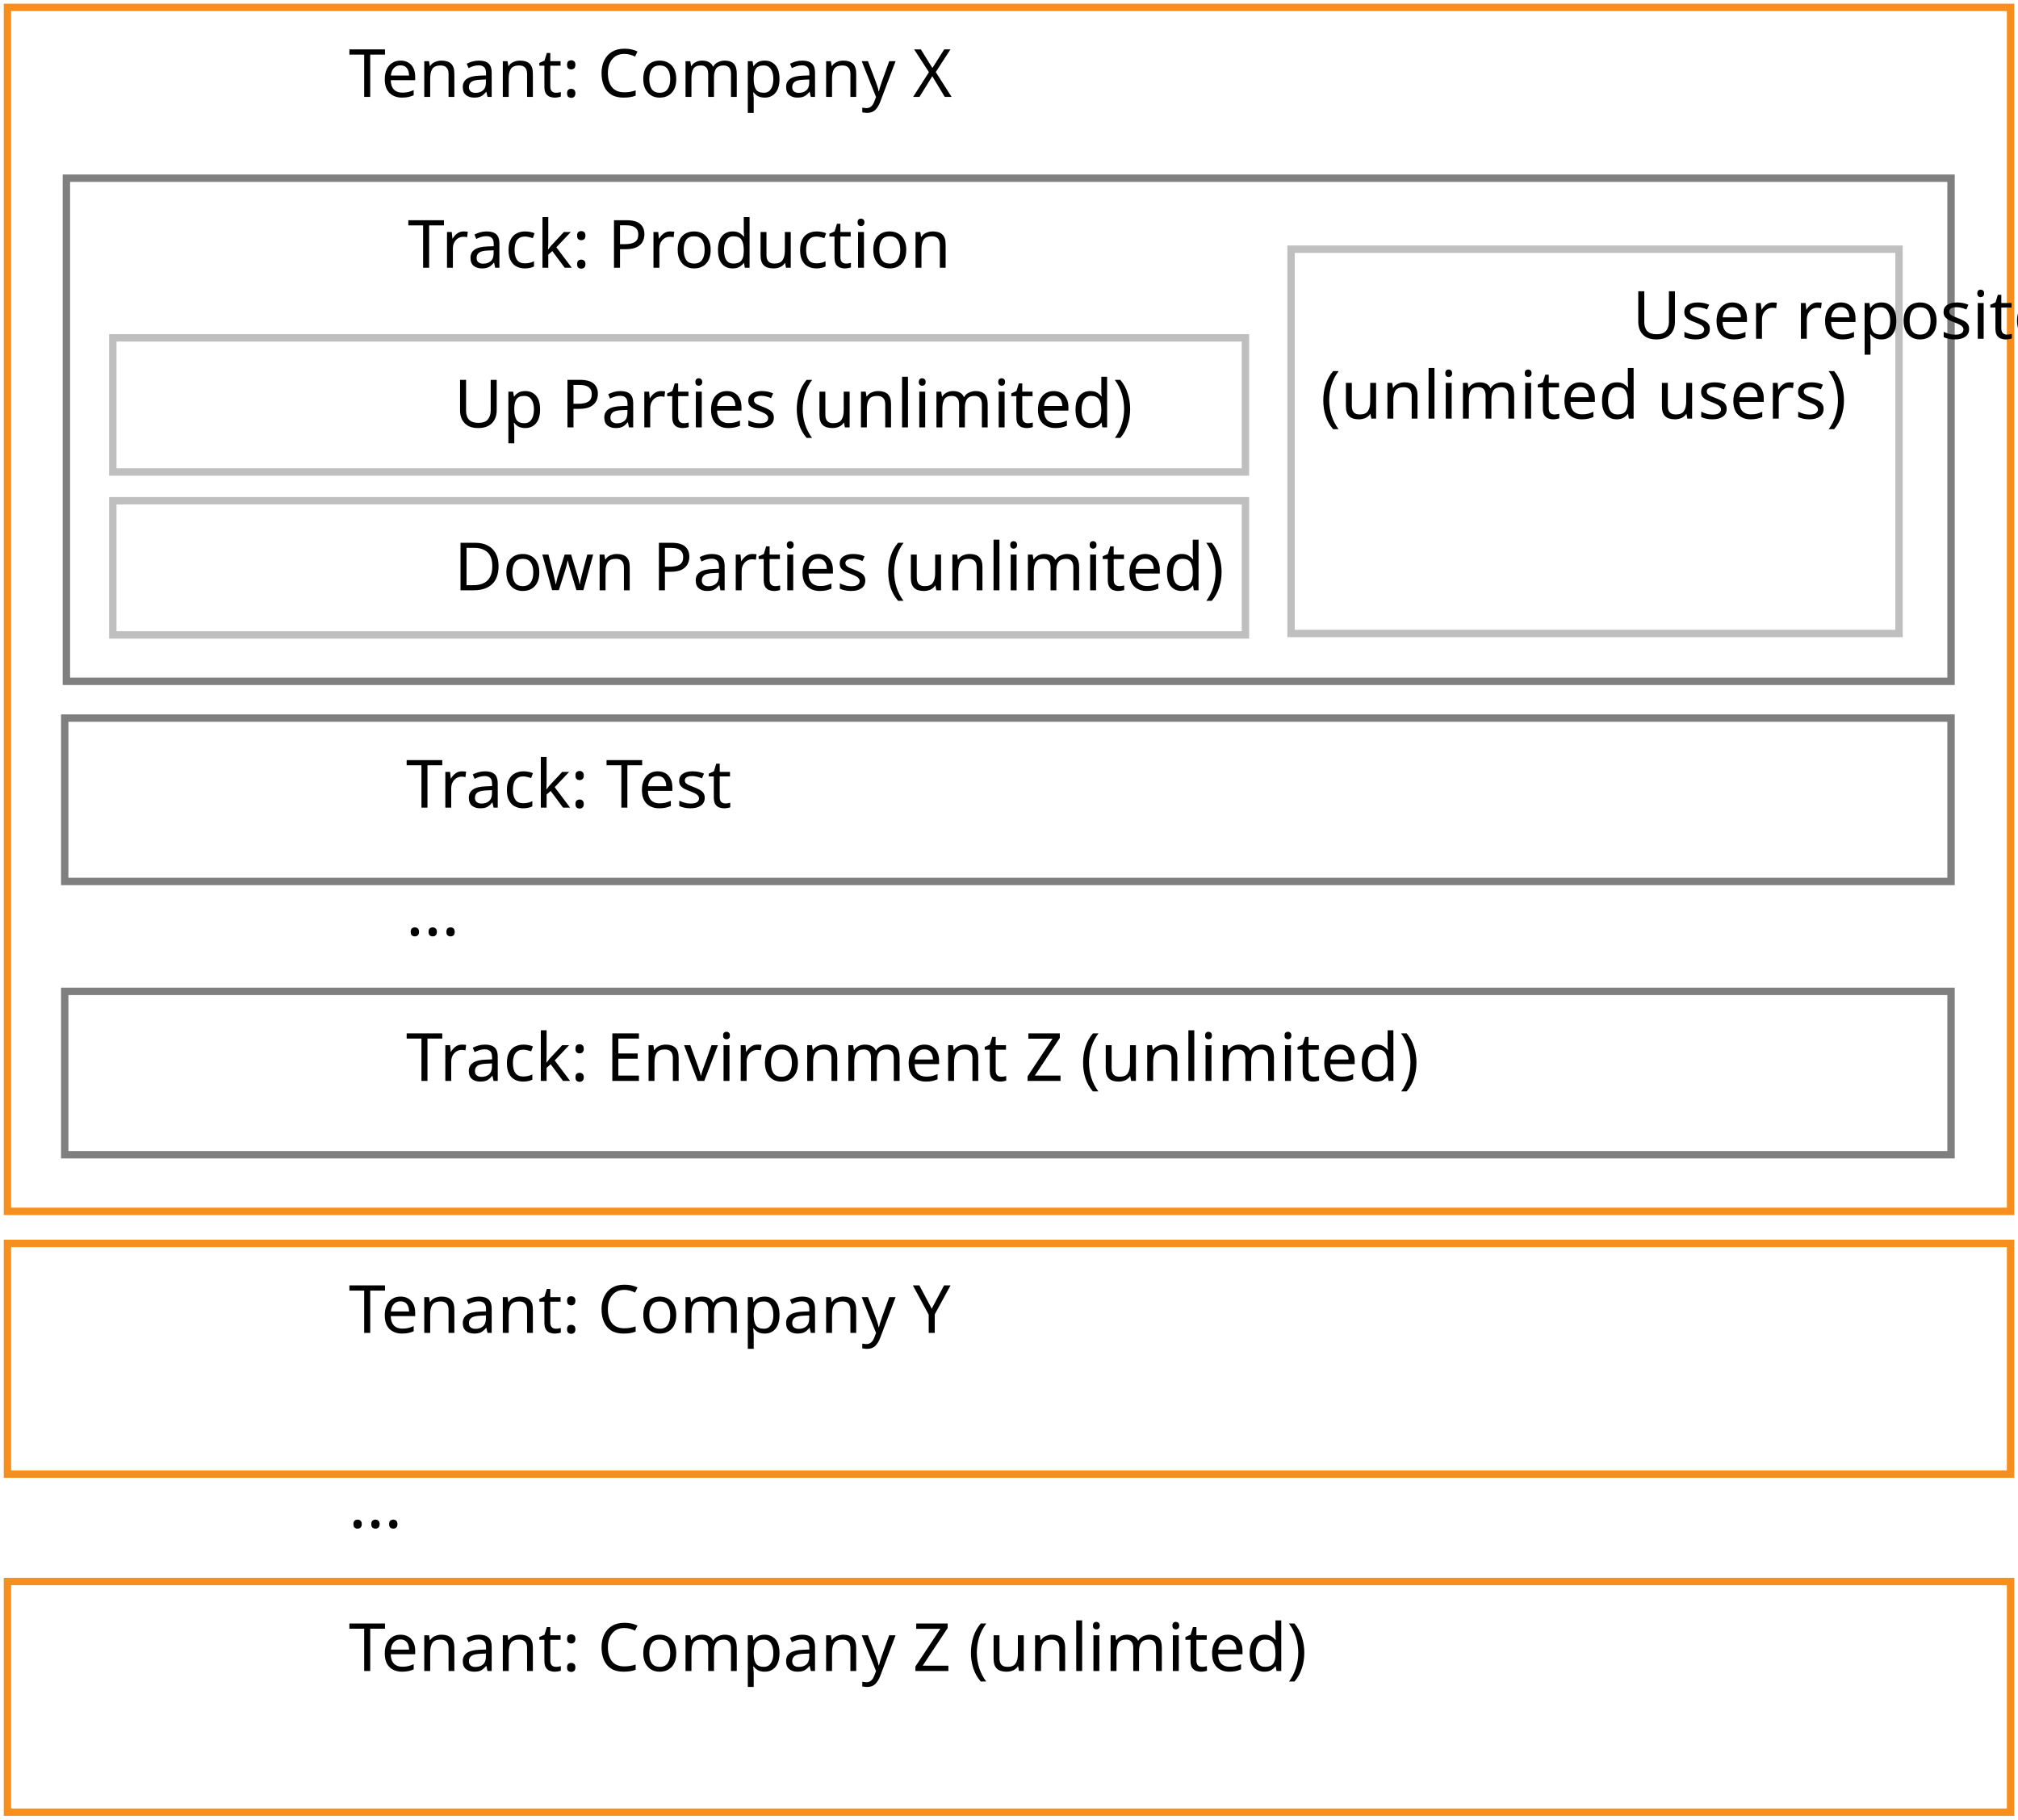
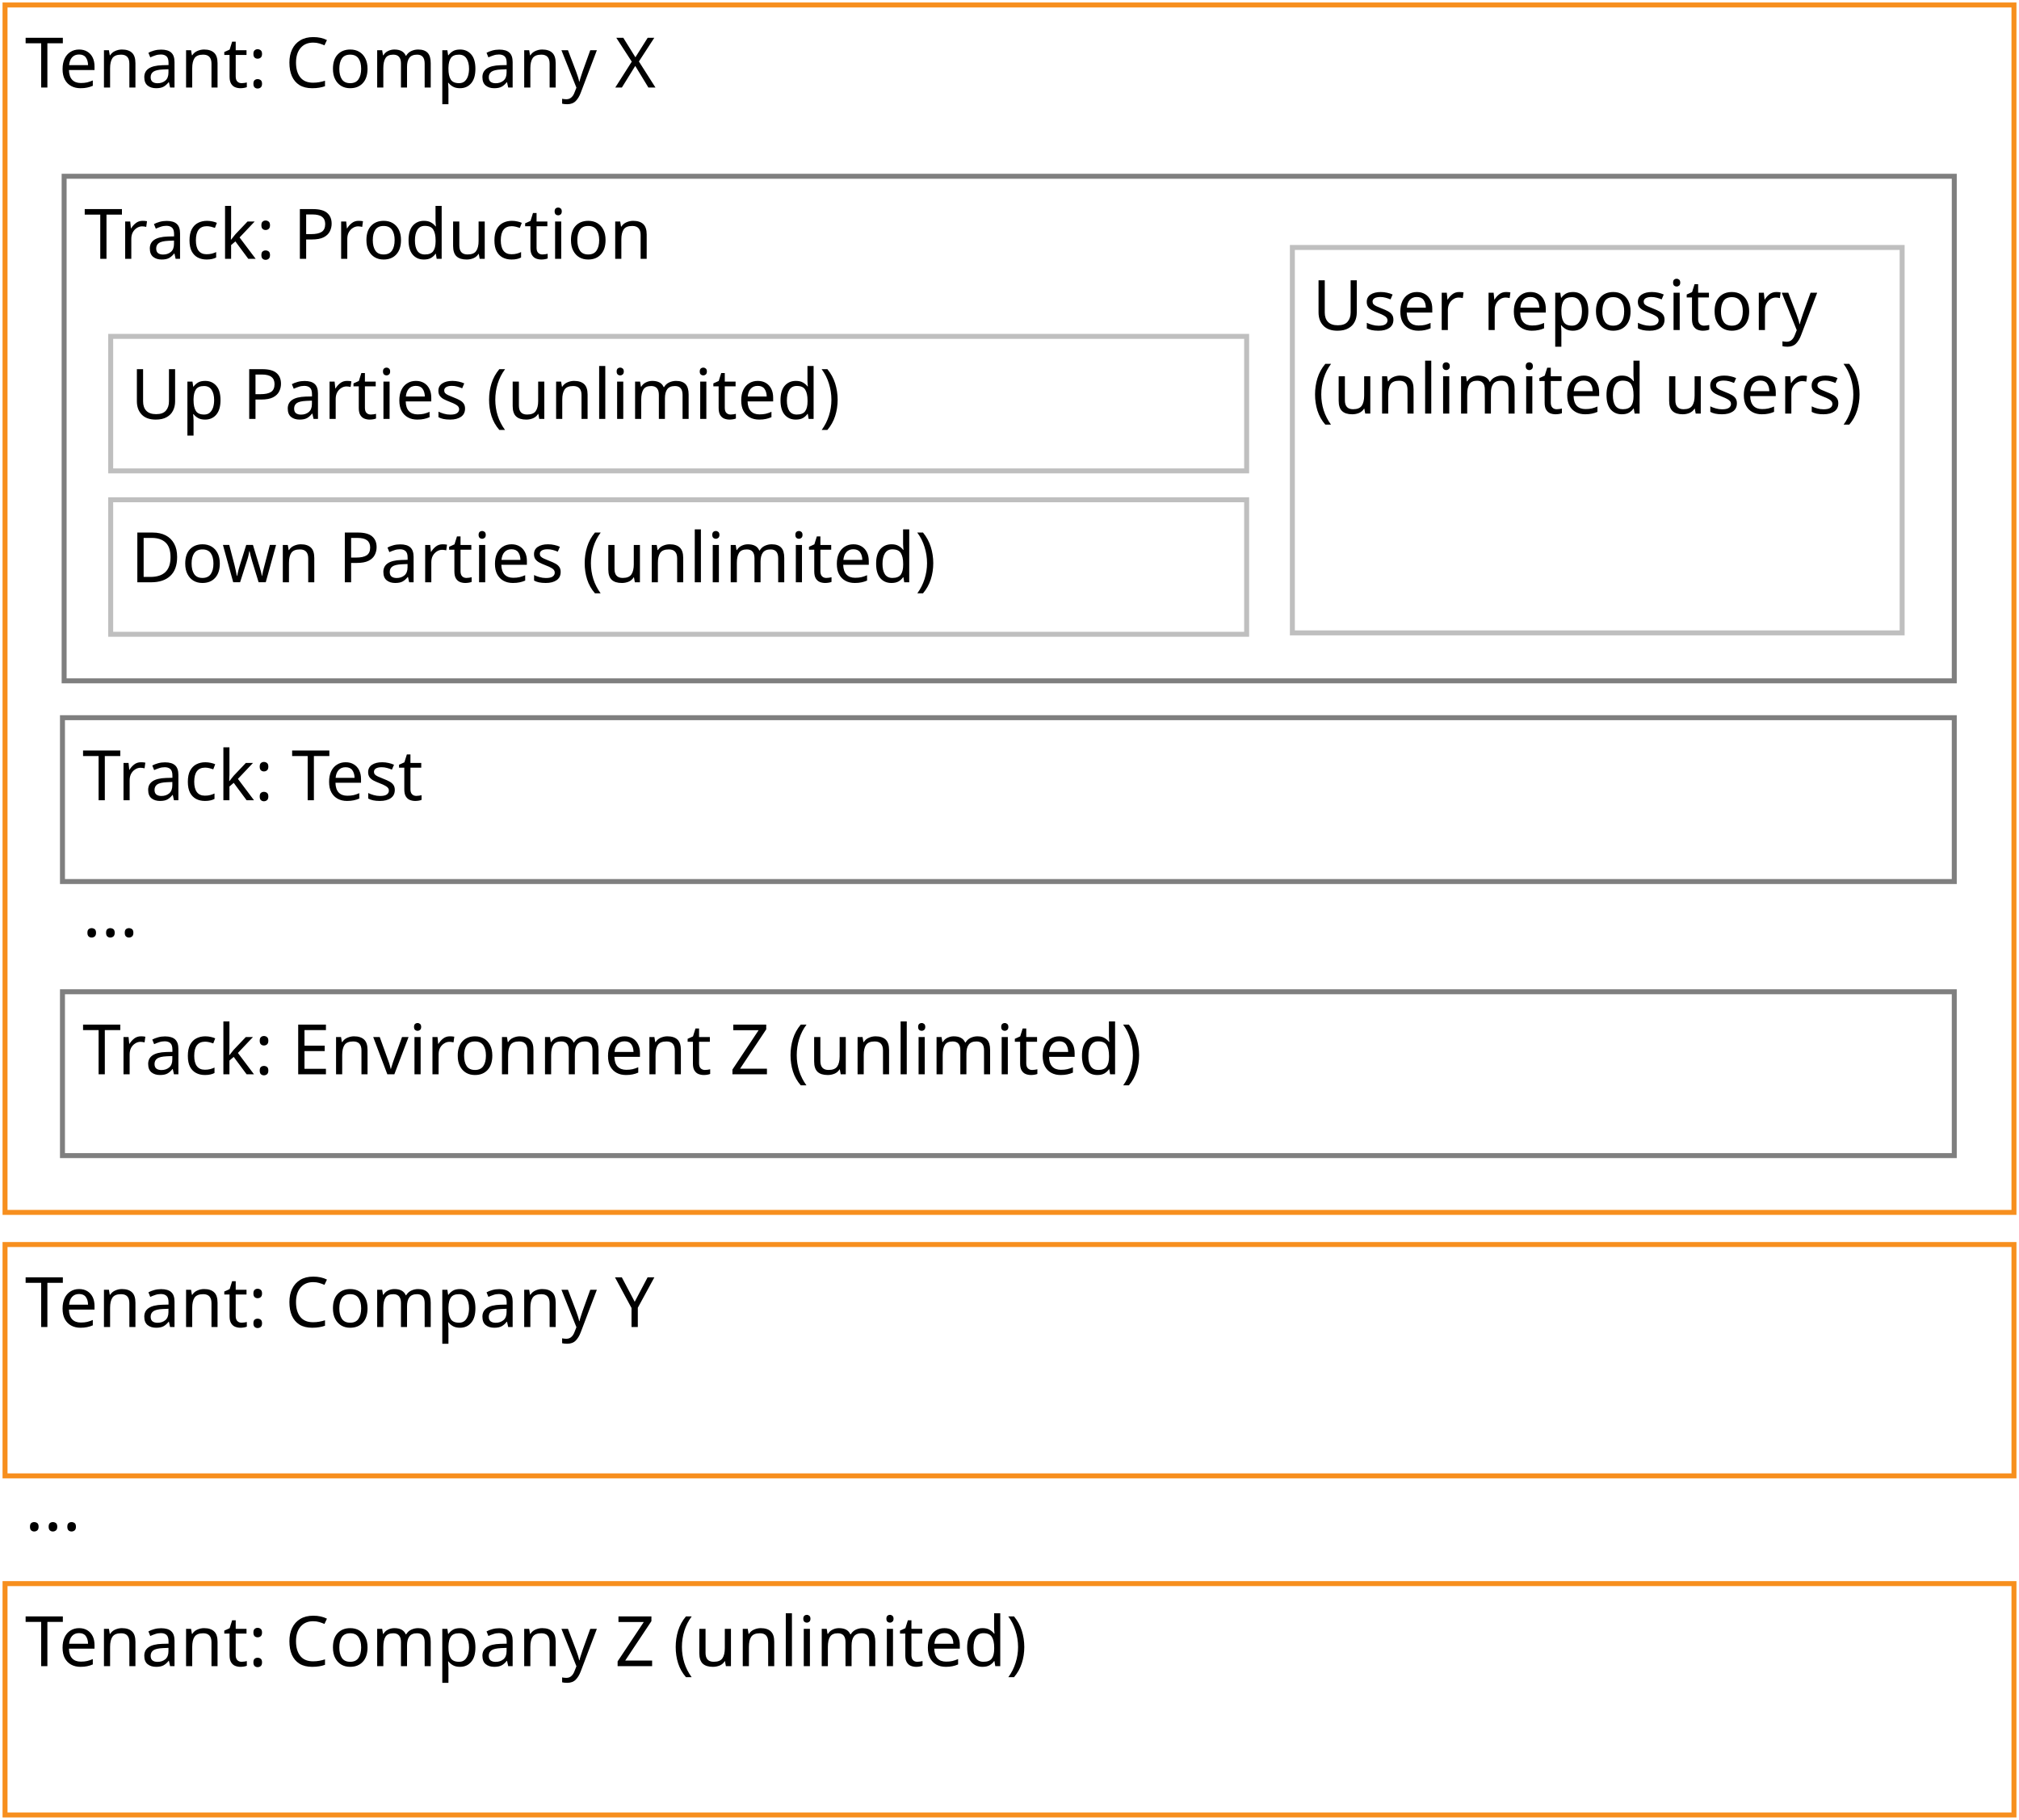
- <svg xmlns="http://www.w3.org/2000/svg" xmlns:ns1="http://schemas.microsoft.com/visio/2003/SVGExtensions/" width="3.788in" height="3.416in" viewBox="0 0 272.709 245.942" xml:space="preserve" color-interpolation-filters="sRGB" class="st7">
-   <ns1:documentProperties ns1:langID="1033" ns1:metric="true" ns1:viewMarkup="false" />
+ <svg xmlns="http://www.w3.org/2000/svg" width="5.638in" height="5.083in" viewBox="0 0 405.937 365.998" xml:space="preserve" color-interpolation-filters="sRGB" class="st7">
  <style type="text/css">
	
		.st1 {fill:none;stroke:#f78f1e;stroke-width:1}
- 		.st2 {fill:#000000;font-family:Calibri;font-size:0.75em}
+ 		.st2 {fill:#000000;font-family:Calibri;font-size:1.167em}
		.st3 {fill:none;stroke:none;stroke-width:0.25}
		.st4 {fill:none;stroke:#7f7f7f;stroke-width:1}
		.st5 {fill:none;stroke:#bfbfbf;stroke-width:1}
		.st6 {font-size:1em}
		.st7 {fill:none;fill-rule:evenodd;font-size:12px;overflow:visible;stroke-linecap:square;stroke-miterlimit:3}
	
	</style>
-   <g ns1:mID="0" ns1:index="1" ns1:groupContext="foregroundPage">
-     <ns1:pageProperties ns1:drawingScale="0.0393701" ns1:pageScale="0.0393701" ns1:drawingUnits="24" ns1:shadowOffsetX="8.50394" ns1:shadowOffsetY="-8.50394" />
-     <g id="shape1-1" ns1:mID="1" ns1:groupContext="shape" transform="translate(1,-82.2102)">
-       <ns1:userDefs>
-         <ns1:ud ns1:nameU="visVersion" ns1:val="VT0(15):26" />
-       </ns1:userDefs>
-       <ns1:textBlock ns1:margins="rect(4,4,4,4)" ns1:tabSpace="42.5197" ns1:verticalAlign="0" />
-       <ns1:textRect cx="135.354" cy="164.576" width="270.71" height="162.732" />
-       <rect x="0" y="83.21" width="270.709" height="162.732" class="st1" />
-       <text x="4" y="95.31" class="st2" ns1:langID="1033">
-         <ns1:paragraph />
-         <ns1:tabList />Tenant: Company X</text>
+   <g>
+     <g id="shape1-1" transform="translate(1,-122.178)">
+       <rect x="0" y="123.178" width="403.937" height="242.82" class="st1" />
+       <text x="4" y="139.78" class="st2">Tenant: Company X</text>
    </g>
-     <g id="shape2-4" ns1:mID="2" ns1:groupContext="shape" transform="translate(1,-46.7018)">
-       <ns1:userDefs>
-         <ns1:ud ns1:nameU="visVersion" ns1:val="VT0(15):26" />
-       </ns1:userDefs>
-       <ns1:textBlock ns1:margins="rect(4,4,4,4)" ns1:tabSpace="42.5197" ns1:verticalAlign="0" />
-       <ns1:textRect cx="135.354" cy="230.353" width="270.71" height="31.179" />
-       <rect x="0" y="214.764" width="270.709" height="31.179" class="st1" />
-       <text x="4" y="226.86" class="st2" ns1:langID="1033">
-         <ns1:paragraph />
-         <ns1:tabList />Tenant: Company Y</text>
+     <g id="shape2-4" transform="translate(1,-69.1938)">
+       <rect x="0" y="319.475" width="403.937" height="46.523" class="st1" />
+       <text x="4" y="336.07" class="st2">Tenant: Company Y</text>
    </g>
-     <g id="shape3-7" ns1:mID="3" ns1:groupContext="shape" transform="translate(1,-1)">
-       <ns1:userDefs>
-         <ns1:ud ns1:nameU="visVersion" ns1:val="VT0(15):26" />
-       </ns1:userDefs>
-       <ns1:textBlock ns1:margins="rect(4,4,4,4)" ns1:tabSpace="42.5197" ns1:verticalAlign="0" />
-       <ns1:textRect cx="135.354" cy="230.353" width="270.71" height="31.179" />
-       <rect x="0" y="214.764" width="270.709" height="31.179" class="st1" />
-       <text x="4" y="226.86" class="st2" ns1:langID="1033">
-         <ns1:paragraph />
-         <ns1:tabList />Tenant: Company Z (unlimited)</text>
+     <g id="shape3-7" transform="translate(1,-1)">
+       <rect x="0" y="319.475" width="403.937" height="46.523" class="st1" />
+       <text x="4" y="336.07" class="st2">Tenant: Company Z (unlimited)</text>
    </g>
-     <g id="shape4-10" ns1:mID="4" ns1:groupContext="shape" transform="translate(1,-33.0876)">
-       <ns1:textBlock ns1:margins="rect(4,4,4,4)" ns1:tabSpace="42.5197" />
-       <ns1:textRect cx="33.358" cy="236.877" width="66.72" height="18.131" />
-       <rect x="0" y="227.811" width="66.717" height="18.131" class="st3" />
-       <text x="4" y="239.58" class="st2" ns1:langID="1033">
-         <ns1:paragraph />
-         <ns1:tabList />...</text>
+     <g id="shape4-10" transform="translate(1,-48.8794)">
+       <rect x="0" y="338.944" width="99.552" height="27.054" class="st3" />
+       <text x="4" y="356.67" class="st2">...</text>
    </g>
-     <g id="shape6-13" ns1:mID="6" ns1:groupContext="shape" transform="translate(8.96396,-153.852)">
-       <ns1:userDefs>
-         <ns1:ud ns1:nameU="visVersion" ns1:val="VT0(15):26" />
-       </ns1:userDefs>
-       <ns1:textBlock ns1:margins="rect(4,4,4,4)" ns1:tabSpace="42.5197" ns1:verticalAlign="0" />
-       <ns1:textRect cx="127.351" cy="211.94" width="254.71" height="68.004" />
-       <rect x="0" y="177.938" width="254.702" height="68.004" class="st4" />
-       <text x="4" y="190.04" class="st2" ns1:langID="1033">
-         <ns1:paragraph />
-         <ns1:tabList />Track: Production</text>
+     <g id="shape6-13" transform="translate(12.8834,-229.078)">
+       <rect x="0" y="264.526" width="380.052" height="101.472" class="st4" />
+       <text x="4" y="281.13" class="st2">Track: Production</text>
    </g>
-     <g id="shape7-16" ns1:mID="7" ns1:groupContext="shape" transform="translate(8.73943,-126.801)">
-       <ns1:userDefs>
-         <ns1:ud ns1:nameU="visVersion" ns1:val="VT0(15):26" />
-       </ns1:userDefs>
-       <ns1:textBlock ns1:margins="rect(4,4,4,4)" ns1:tabSpace="42.5197" ns1:verticalAlign="0" />
-       <ns1:textRect cx="127.463" cy="234.901" width="254.93" height="22.082" />
-       <rect x="0" y="223.86" width="254.926" height="22.082" class="st4" />
-       <text x="4" y="235.96" class="st2" ns1:langID="1033">
-         <ns1:paragraph />
-         <ns1:tabList />Track: Test</text>
+     <g id="shape7-16" transform="translate(12.5484,-188.714)">
+       <rect x="0" y="333.047" width="380.387" height="32.95" class="st4" />
+       <text x="4" y="349.65" class="st2">Track: Test</text>
    </g>
-     <g id="shape8-19" ns1:mID="8" ns1:groupContext="shape" transform="translate(8.73943,-89.863)">
-       <ns1:userDefs>
-         <ns1:ud ns1:nameU="visVersion" ns1:val="VT0(15):26" />
-       </ns1:userDefs>
-       <ns1:textBlock ns1:margins="rect(4,4,4,4)" ns1:tabSpace="42.5197" ns1:verticalAlign="0" />
-       <ns1:textRect cx="127.463" cy="234.901" width="254.93" height="22.082" />
-       <rect x="0" y="223.86" width="254.926" height="22.082" class="st4" />
-       <text x="4" y="235.96" class="st2" ns1:langID="1033">
-         <ns1:paragraph />
-         <ns1:tabList />Track: Environment Z (unlimited)</text>
+     <g id="shape8-19" transform="translate(12.5484,-133.597)">
+       <rect x="0" y="333.047" width="380.387" height="32.95" class="st4" />
+       <text x="4" y="349.65" class="st2">Track: Environment Z (unlimited)</text>
    </g>
-     <g id="shape9-22" ns1:mID="9" ns1:groupContext="shape" transform="translate(8.73943,-113.137)">
-       <ns1:textBlock ns1:margins="rect(4,4,4,4)" ns1:tabSpace="42.5197" />
-       <ns1:textRect cx="33.358" cy="236.877" width="66.72" height="18.131" />
-       <rect x="0" y="227.811" width="66.717" height="18.131" class="st3" />
-       <text x="4" y="239.58" class="st2" ns1:langID="1033">
-         <ns1:paragraph />
-         <ns1:tabList />...</text>
+     <g id="shape9-22" transform="translate(12.5484,-168.324)">
+       <rect x="0" y="338.944" width="99.552" height="27.054" class="st3" />
+       <text x="4" y="356.67" class="st2">...</text>
    </g>
-     <g id="shape10-25" ns1:mID="10" ns1:groupContext="shape" transform="translate(174.47,-160.315)">
-       <ns1:userDefs>
-         <ns1:ud ns1:nameU="visVersion" ns1:val="VT0(15):26" />
-       </ns1:userDefs>
-       <ns1:textBlock ns1:margins="rect(4,4,4,4)" ns1:tabSpace="42.5197" ns1:verticalAlign="0" />
-       <ns1:textRect cx="41.085" cy="219.97" width="82.17" height="51.944" />
-       <rect x="0" y="193.998" width="82.169" height="51.944" class="st5" />
-       <text x="4" y="206.1" class="st2" ns1:langID="1033">
-         <ns1:paragraph />
-         <ns1:tabList />User repository<ns1:newlineChar />
-         <tspan x="4" dy="1.2em" class="st6">(unlimited users)</tspan>
+     <g id="shape10-25" transform="translate(259.843,-238.721)">
+       <rect x="0" y="288.49" width="122.608" height="77.508" class="st5" />
+       <text x="4" y="305.09" class="st2">User repository <tspan x="4" dy="1.2em" class="st6">(unlimited users)</tspan>
      </text>
    </g>
-     <g id="shape14-29" ns1:mID="14" ns1:groupContext="shape" transform="translate(15.2374,-182.146)">
-       <ns1:userDefs>
-         <ns1:ud ns1:nameU="visVersion" ns1:val="VT0(15):26" />
-       </ns1:userDefs>
-       <ns1:textBlock ns1:margins="rect(4,4,4,4)" ns1:tabSpace="42.5197" ns1:verticalAlign="0" />
-       <ns1:textRect cx="76.536" cy="236.877" width="153.08" height="18.131" />
-       <rect x="0" y="227.811" width="153.072" height="18.131" class="st5" />
-       <text x="4" y="239.91" class="st2" ns1:langID="1033">
-         <ns1:paragraph />
-         <ns1:tabList />Up Parties (unlimited)</text>
+     <g id="shape14-29" transform="translate(22.2443,-271.297)">
+       <rect x="0" y="338.944" width="228.406" height="27.054" class="st5" />
+       <text x="4" y="355.54" class="st2">Up Parties (unlimited)</text>
    </g>
-     <g id="shape15-32" ns1:mID="15" ns1:groupContext="shape" transform="translate(15.2374,-160.125)">
-       <ns1:userDefs>
-         <ns1:ud ns1:nameU="visVersion" ns1:val="VT0(15):26" />
-       </ns1:userDefs>
-       <ns1:textBlock ns1:margins="rect(4,4,4,4)" ns1:tabSpace="42.5197" ns1:verticalAlign="0" />
-       <ns1:textRect cx="76.536" cy="236.877" width="153.08" height="18.131" />
-       <rect x="0" y="227.811" width="153.072" height="18.131" class="st5" />
-       <text x="4" y="239.91" class="st2" ns1:langID="1033">
-         <ns1:paragraph />
-         <ns1:tabList />Down Parties (unlimited)</text>
+     <g id="shape15-32" transform="translate(22.2443,-238.439)">
+       <rect x="0" y="338.944" width="228.406" height="27.054" class="st5" />
+       <text x="4" y="355.54" class="st2">Down Parties (unlimited)</text>
    </g>
  </g>
</svg>
